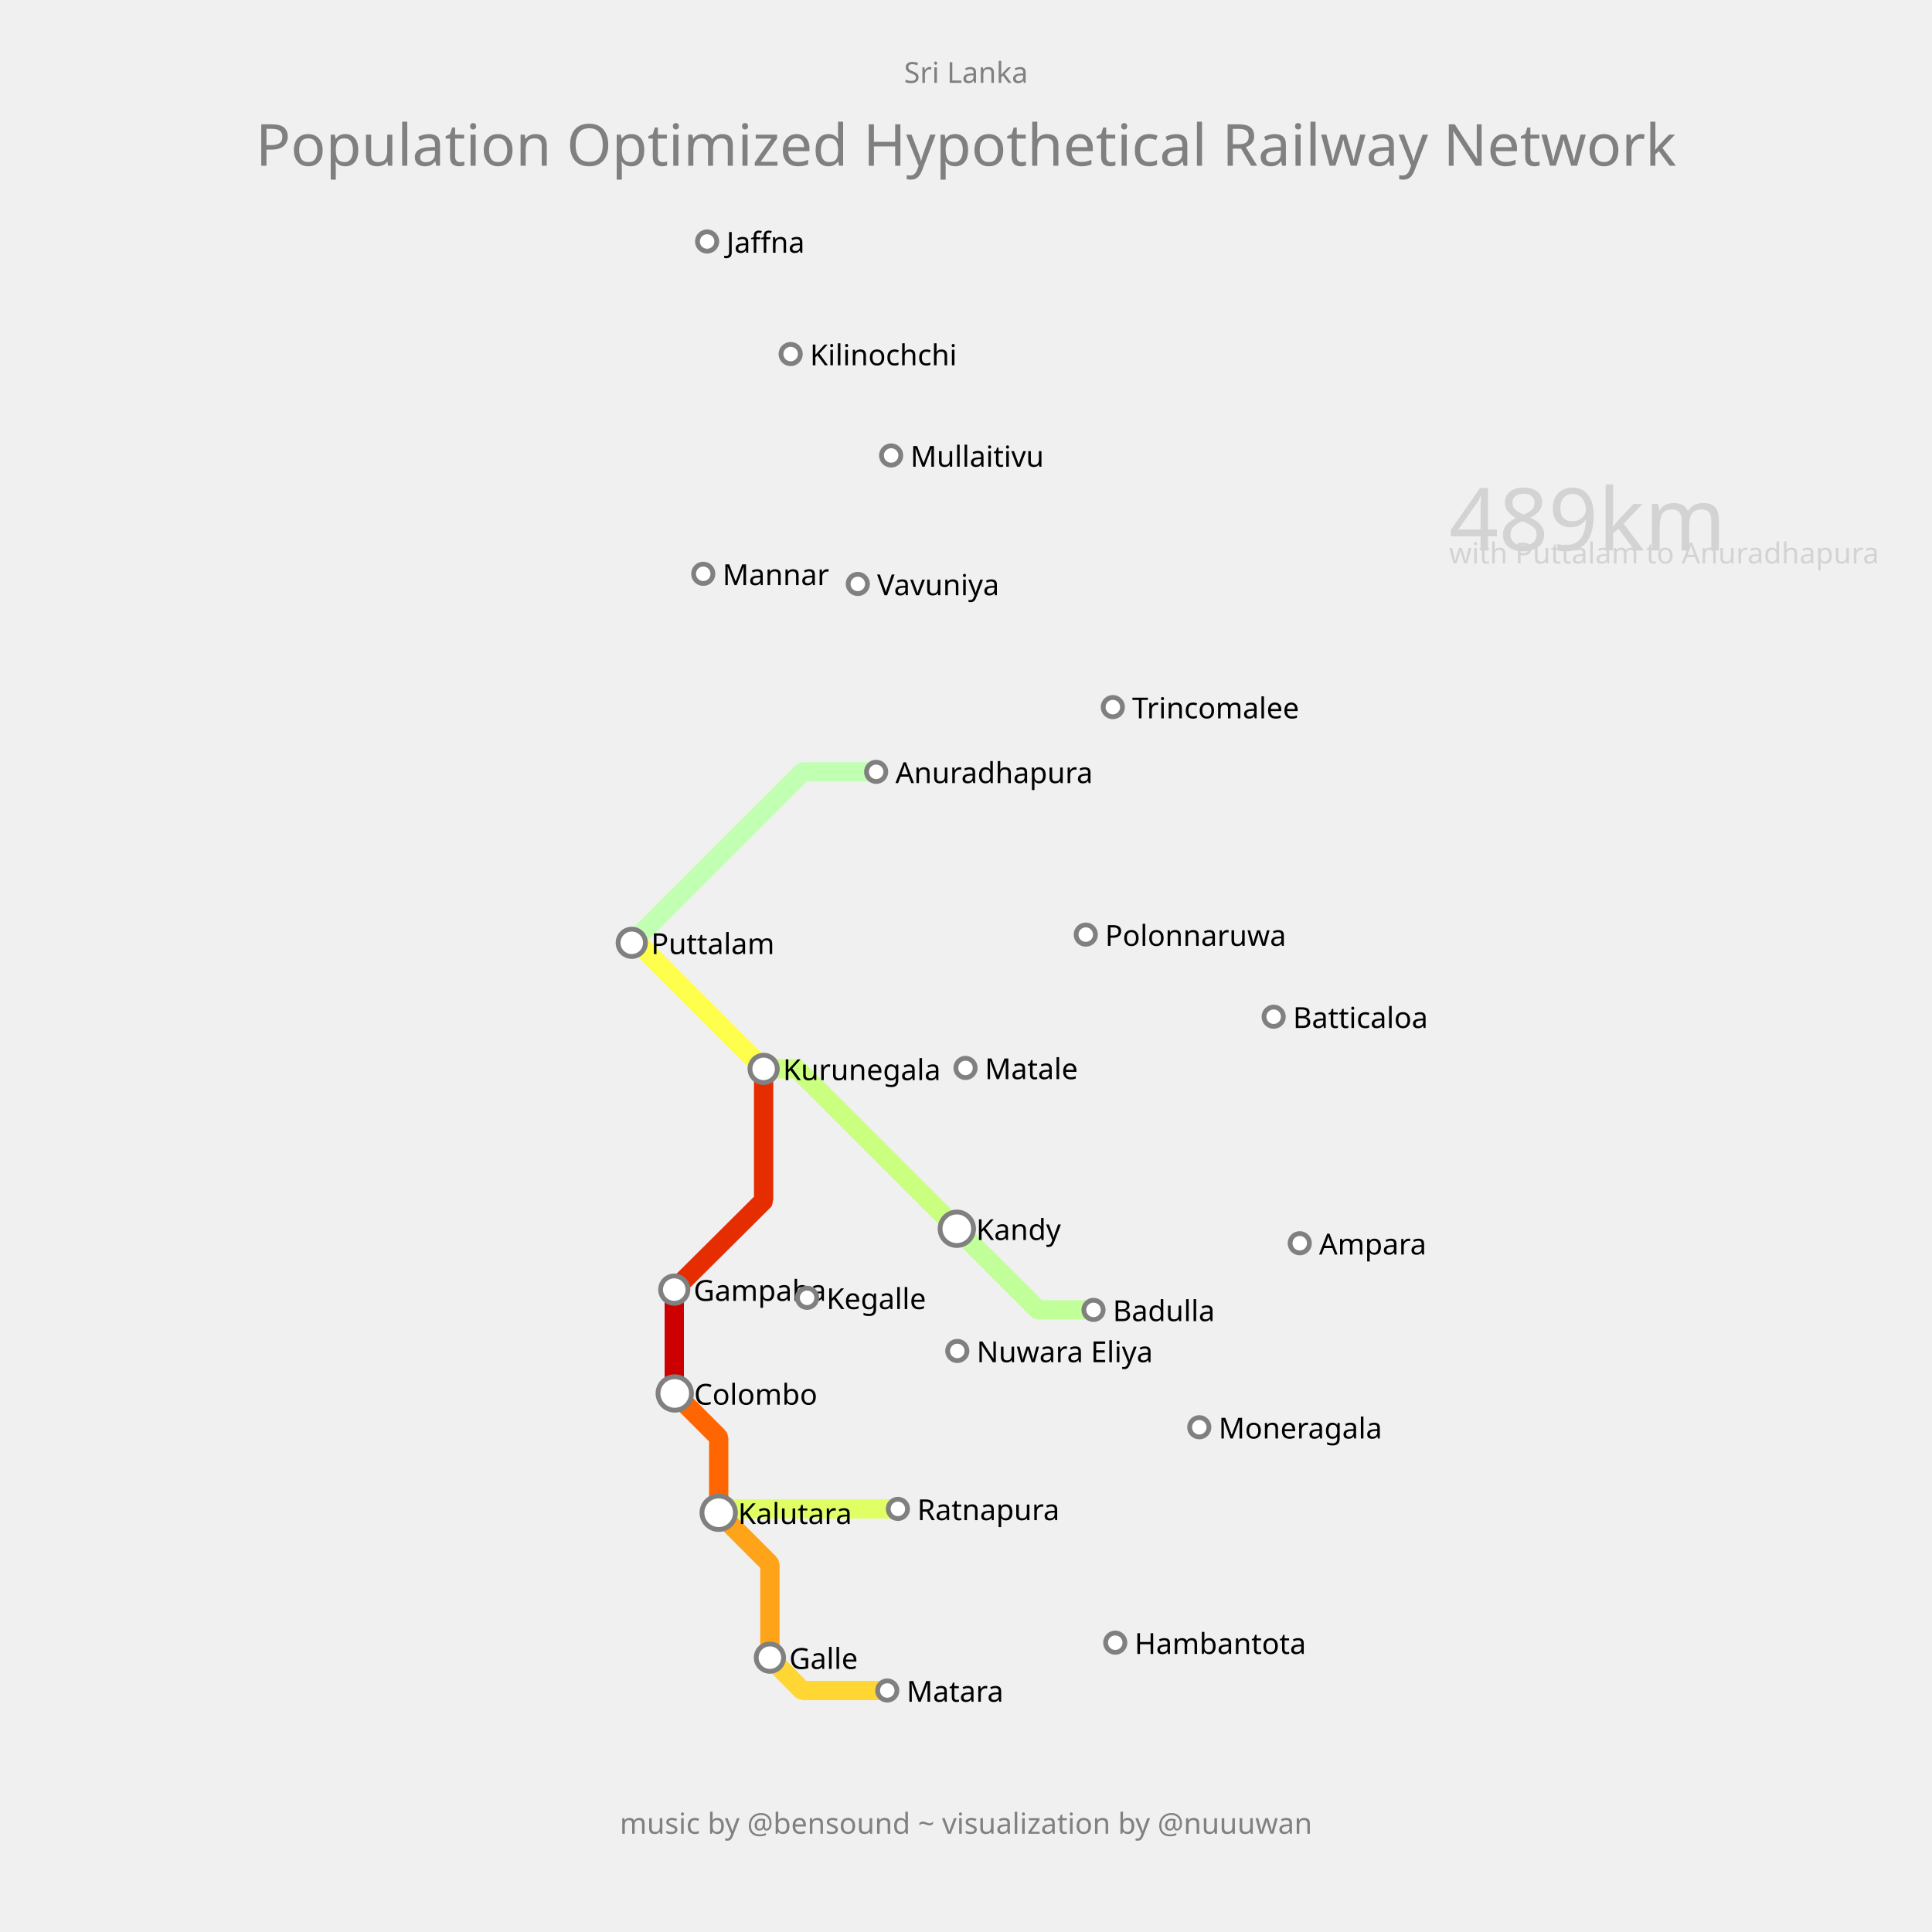
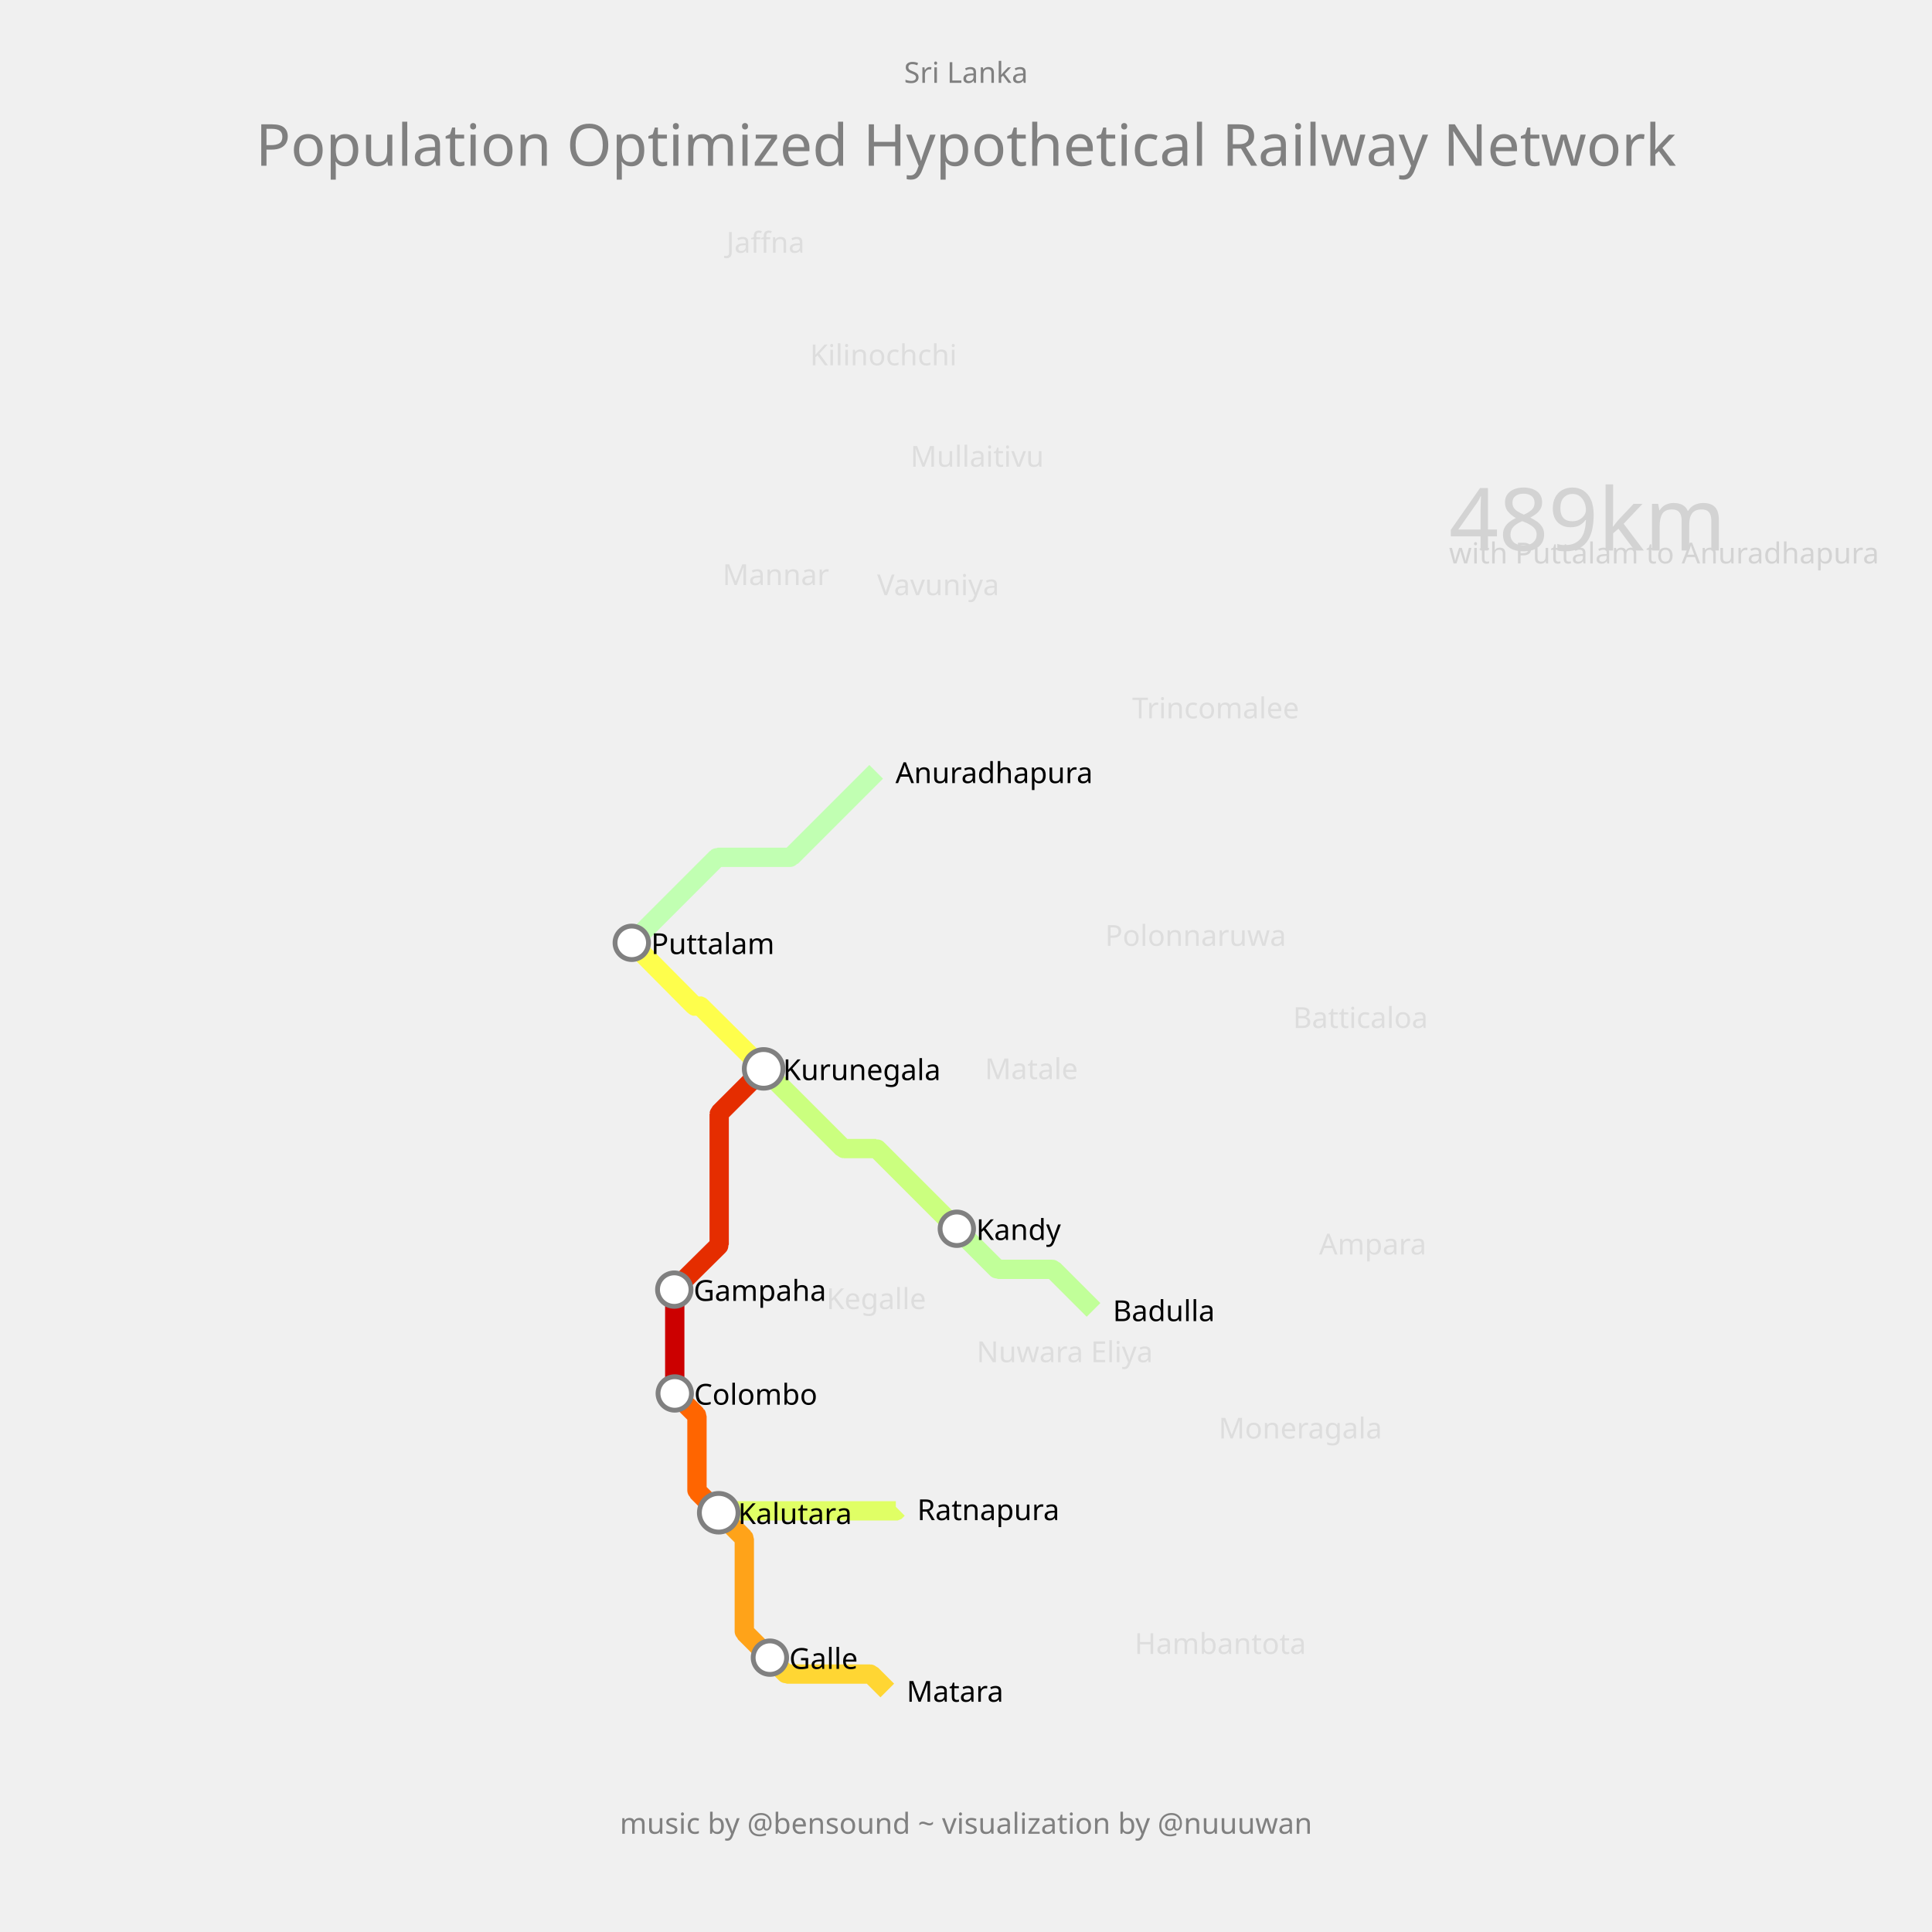
<svg xmlns="http://www.w3.org/2000/svg" width="4000" height="4000" padding="500">
  <text x="2000.0" y="125.0" fill="gray" stroke="none" font-size="60" font-family="p22" text-anchor="middle" dominant-baseline="hanging">Sri Lanka</text>
  <text x="2000.0" y="250.0" fill="gray" stroke="none" font-size="120" font-family="p22" text-anchor="middle" dominant-baseline="hanging">Population Optimized Hypothetical Railway Network</text>
  <text x="2000.0" y="3750.0" fill="gray" stroke="none" font-size="60" font-family="p22" text-anchor="middle" dominant-baseline="hanging">music by @bensound ~ visualization by @nuuuwan</text>
  <text x="3000.0" y="1000.0" fill="lightgrey" stroke="none" font-size="180" font-family="p22" text-anchor="start" dominant-baseline="hanging">489km</text>
  <text x="3000.0" y="1120.0" fill="lightgrey" stroke="none" font-size="60" font-family="p22" text-anchor="start" dominant-baseline="hanging">with Puttalam to Anuradhapura</text>
-   <path fill="none" stroke="#c1ffb2" stroke-width="40" stroke-opacity="1" d="M 1308.0,1952.0 L 1660.939,1599.061 C 1660.943,1599.057 1663.495,1598.0 1663.5,1598.0 L 1814.0,1598.0" />
-   <path fill="none" stroke="#c1ff99" stroke-width="40" stroke-opacity="1" d="M 1981.0,2544.0 L 2147.939,2710.939 C 2147.943,2710.943 2150.495,2712.0 2150.5,2712.0 L 2264.0,2712.0" />
-   <path fill="none" stroke="#cbff7f" stroke-width="40" stroke-opacity="1" d="M 1981.0,2544.0 L 1651.061,2214.061 C 1651.057,2214.057 1648.505,2213.0 1648.5,2213.0 L 1581.0,2213.0" />
-   <path fill="none" stroke="#e0ff65" stroke-width="40" stroke-opacity="1" d="M 1488.0,3132.0 L 1495.6,3124.4 C 1495.601,3124.399 1496.564,3124.0 1496.566,3124.0 L 1859.0,3124.0" />
-   <path fill="none" stroke="#fefe4c" stroke-width="40" stroke-opacity="1" d="M 1581.0,2213.0 L 1320.424,1952.424 C 1320.423,1952.423 1319.402,1952.0 1319.4,1952.0 L 1308.0,1952.0" />
-   <path fill="none" stroke="#ffd633" stroke-width="40" stroke-opacity="1" d="M 1594.0,3432.0 L 1659.947,3498.932 C 1659.951,3498.935 1662.495,3500.0 1662.5,3500.0 L 1837.0,3500.0" />
-   <path fill="none" stroke="#ffa319" stroke-width="40" stroke-opacity="1" d="M 1488.0,3132.0 L 1592.939,3236.939 C 1592.943,3236.943 1594.0,3239.495 1594.0,3239.5 L 1594.0,3432.0" />
-   <path fill="none" stroke="#ff6500" stroke-width="40" stroke-opacity="1" d="M 1397.0,2885.0 L 1486.939,2974.939 C 1486.943,2974.943 1488.0,2977.495 1488.0,2977.5 L 1488.0,3132.0" />
-   <path fill="none" stroke="#e52d00" stroke-width="40" stroke-opacity="1" d="M 1396.0,2670.0 L 1579.936,2487.058 C 1579.94,2487.054 1581.0,2484.505 1581.0,2484.5 L 1581.0,2213.0" />
-   <path fill="none" stroke="#cc0000" stroke-width="40" stroke-opacity="1" d="M 1397.0,2885.0 L 1396.05,2884.05 C 1396.05,2884.05 1396.0,2883.93 1396.0,2883.929 L 1396.0,2670.0" />
+   <path fill="none" stroke="#c1ffb2" stroke-width="40" stroke-opacity="1" d="M 1308.0,1952.0 L 1483.939,1776.061 C 1483.943,1776.057 1486.495,1775.0 1486.5,1775.0 L 1635.5,1775.0 C 1635.505,1775.0 1638.057,1773.943 1638.061,1773.939 L 1814.0,1598.0" />
+   <path fill="none" stroke="#c1ff99" stroke-width="40" stroke-opacity="1" d="M 1981.0,2544.0 L 2063.939,2626.939 C 2063.943,2626.943 2066.495,2628.0 2066.5,2628.0 L 2178.5,2628.0 C 2178.505,2628.0 2181.057,2629.057 2181.061,2629.061 L 2264.0,2712.0" />
+   <path fill="none" stroke="#cbff7f" stroke-width="40" stroke-opacity="1" d="M 1981.0,2544.0 L 1816.061,2379.061 C 1816.057,2379.057 1813.505,2378.0 1813.5,2378.0 L 1747.5,2378.0 C 1747.495,2378.0 1744.943,2376.943 1744.939,2376.939 L 1581.0,2213.0" />
+   <path fill="none" stroke="#e0ff65" stroke-width="40" stroke-opacity="1" d="M 1488.0,3132.0 L 1491.8,3128.2 C 1491.801,3128.199 1492.282,3128.0 1492.283,3128.0 L 1854.717,3128.0 C 1854.718,3128.0 1855.199,3127.801 1855.2,3127.8 L 1859.0,3124.0" />
+   <path fill="none" stroke="#fefe4c" stroke-width="40" stroke-opacity="1" d="M 1581.0,2213.0 L 1450.426,2083.423 C 1450.424,2083.421 1449.402,2083.0 1449.4,2083.0 L 1438.57,2083.0 C 1438.568,2083.0 1437.6,2082.597 1437.598,2082.595 L 1308.0,1952.0" />
+   <path fill="none" stroke="#ffd633" stroke-width="40" stroke-opacity="1" d="M 1594.0,3432.0 L 1626.939,3464.939 C 1626.943,3464.943 1629.495,3466.0 1629.5,3466.0 L 1801.5,3466.0 C 1801.505,3466.0 1804.057,3467.057 1804.061,3467.061 L 1837.0,3500.0" />
+   <path fill="none" stroke="#ffa319" stroke-width="40" stroke-opacity="1" d="M 1488.0,3132.0 L 1539.939,3183.939 C 1539.943,3183.943 1541.0,3186.495 1541.0,3186.5 L 1541.0,3377.5 C 1541.0,3377.505 1542.057,3380.057 1542.061,3380.061 L 1594.0,3432.0" />
+   <path fill="none" stroke="#ff6500" stroke-width="40" stroke-opacity="1" d="M 1397.0,2885.0 L 1441.939,2929.939 C 1441.943,2929.943 1443.0,2932.495 1443.0,2932.5 L 1443.0,3085.5 C 1443.0,3085.505 1444.057,3088.057 1444.061,3088.061 L 1488.0,3132.0" />
+   <path fill="none" stroke="#e52d00" stroke-width="40" stroke-opacity="1" d="M 1396.0,2670.0 L 1487.934,2579.055 C 1487.937,2579.051 1489.0,2576.505 1489.0,2576.5 L 1489.0,2306.5 C 1489.0,2306.495 1490.057,2303.943 1490.061,2303.939 L 1581.0,2213.0" />
+   <path fill="none" stroke="#cc0000" stroke-width="40" stroke-opacity="1" d="M 1397.0,2885.0 L 1397.0,2671.071 C 1397.0,2671.07 1396.95,2670.95 1396.95,2670.95 L 1396.0,2670.0" />
  <g>
    <circle r="34.641" fill="white" stroke="gray" stroke-width="10.0" cx="1397" cy="2885" />
    <text fill="black" stroke="none" font-size="60" font-family="p22" font-weight="100" text-anchor="start" dominant-baseline="central" x="1437" y="2885">Colombo</text>
  </g>
  <g>
-     <circle r="28.284" fill="white" stroke="gray" stroke-width="10.0" cx="1396" cy="2670" />
+     <circle r="34.641" fill="white" stroke="gray" stroke-width="10.0" cx="1396" cy="2670" />
    <text fill="black" stroke="none" font-size="60" font-family="p22" font-weight="100" text-anchor="start" dominant-baseline="central" x="1436" y="2670">Gampaha</text>
  </g>
  <g>
-     <circle r="34.641" fill="white" stroke="gray" stroke-width="10.0" cx="1488" cy="3132" />
+     <circle r="40.0" fill="white" stroke="gray" stroke-width="10.0" cx="1488" cy="3132" />
    <text fill="black" stroke="none" font-size="60" font-family="p22" font-weight="100" text-anchor="start" dominant-baseline="central" x="1528" y="3132">Kalutara</text>
  </g>
  <g>
    <circle r="34.641" fill="white" stroke="gray" stroke-width="10.0" cx="1981" cy="2544" />
    <text fill="black" stroke="none" font-size="60" font-family="p22" font-weight="100" text-anchor="start" dominant-baseline="central" x="2021" y="2544">Kandy</text>
  </g>
  <g>
-     <circle r="20.0" fill="white" stroke="gray" stroke-width="10.0" cx="1999" cy="2211" />
-     <text fill="black" stroke="none" font-size="60" font-family="p22" font-weight="100" text-anchor="start" dominant-baseline="central" x="2039" y="2211">Matale</text>
+     <text fill="#ddd" stroke="none" font-size="60" font-family="p22" font-weight="100" text-anchor="start" dominant-baseline="central" x="2039" y="2211">Matale</text>
  </g>
  <g>
-     <circle r="20.0" fill="white" stroke="gray" stroke-width="10.0" cx="1982" cy="2797" />
-     <text fill="black" stroke="none" font-size="60" font-family="p22" font-weight="100" text-anchor="start" dominant-baseline="central" x="2022" y="2797">Nuwara Eliya</text>
+     <text fill="#ddd" stroke="none" font-size="60" font-family="p22" font-weight="100" text-anchor="start" dominant-baseline="central" x="2022" y="2797">Nuwara Eliya</text>
  </g>
  <g>
-     <circle r="28.284" fill="white" stroke="gray" stroke-width="10.0" cx="1594" cy="3432" />
+     <circle r="34.641" fill="white" stroke="gray" stroke-width="10.0" cx="1594" cy="3432" />
    <text fill="black" stroke="none" font-size="60" font-family="p22" font-weight="100" text-anchor="start" dominant-baseline="central" x="1634" y="3432">Galle</text>
  </g>
  <g>
-     <circle r="20.0" fill="white" stroke="gray" stroke-width="10.0" cx="1837" cy="3500" />
    <text fill="black" stroke="none" font-size="60" font-family="p22" font-weight="100" text-anchor="start" dominant-baseline="central" x="1877" y="3500">Matara</text>
  </g>
  <g>
-     <circle r="20.0" fill="white" stroke="gray" stroke-width="10.0" cx="2309" cy="3401" />
-     <text fill="black" stroke="none" font-size="60" font-family="p22" font-weight="100" text-anchor="start" dominant-baseline="central" x="2349" y="3401">Hambantota</text>
+     <text fill="#ddd" stroke="none" font-size="60" font-family="p22" font-weight="100" text-anchor="start" dominant-baseline="central" x="2349" y="3401">Hambantota</text>
  </g>
  <g>
-     <circle r="20.0" fill="white" stroke="gray" stroke-width="10.0" cx="1464" cy="500" />
-     <text fill="black" stroke="none" font-size="60" font-family="p22" font-weight="100" text-anchor="start" dominant-baseline="central" x="1504" y="500">Jaffna</text>
+     <text fill="#ddd" stroke="none" font-size="60" font-family="p22" font-weight="100" text-anchor="start" dominant-baseline="central" x="1504" y="500">Jaffna</text>
  </g>
  <g>
-     <circle r="20.0" fill="white" stroke="gray" stroke-width="10.0" cx="1456" cy="1188" />
-     <text fill="black" stroke="none" font-size="60" font-family="p22" font-weight="100" text-anchor="start" dominant-baseline="central" x="1496" y="1188">Mannar</text>
+     <text fill="#ddd" stroke="none" font-size="60" font-family="p22" font-weight="100" text-anchor="start" dominant-baseline="central" x="1496" y="1188">Mannar</text>
  </g>
  <g>
-     <circle r="20.0" fill="white" stroke="gray" stroke-width="10.0" cx="1776" cy="1209" />
-     <text fill="black" stroke="none" font-size="60" font-family="p22" font-weight="100" text-anchor="start" dominant-baseline="central" x="1816" y="1209">Vavuniya</text>
+     <text fill="#ddd" stroke="none" font-size="60" font-family="p22" font-weight="100" text-anchor="start" dominant-baseline="central" x="1816" y="1209">Vavuniya</text>
  </g>
  <g>
-     <circle r="20.0" fill="white" stroke="gray" stroke-width="10.0" cx="1845" cy="943" />
-     <text fill="black" stroke="none" font-size="60" font-family="p22" font-weight="100" text-anchor="start" dominant-baseline="central" x="1885" y="943">Mullaitivu</text>
+     <text fill="#ddd" stroke="none" font-size="60" font-family="p22" font-weight="100" text-anchor="start" dominant-baseline="central" x="1885" y="943">Mullaitivu</text>
  </g>
  <g>
-     <circle r="20.0" fill="white" stroke="gray" stroke-width="10.0" cx="1637" cy="733" />
-     <text fill="black" stroke="none" font-size="60" font-family="p22" font-weight="100" text-anchor="start" dominant-baseline="central" x="1677" y="733">Kilinochchi</text>
+     <text fill="#ddd" stroke="none" font-size="60" font-family="p22" font-weight="100" text-anchor="start" dominant-baseline="central" x="1677" y="733">Kilinochchi</text>
  </g>
  <g>
-     <circle r="20.0" fill="white" stroke="gray" stroke-width="10.0" cx="2637" cy="2105" />
-     <text fill="black" stroke="none" font-size="60" font-family="p22" font-weight="100" text-anchor="start" dominant-baseline="central" x="2677" y="2105">Batticaloa</text>
+     <text fill="#ddd" stroke="none" font-size="60" font-family="p22" font-weight="100" text-anchor="start" dominant-baseline="central" x="2677" y="2105">Batticaloa</text>
  </g>
  <g>
-     <circle r="20.0" fill="white" stroke="gray" stroke-width="10.0" cx="2691" cy="2574" />
-     <text fill="black" stroke="none" font-size="60" font-family="p22" font-weight="100" text-anchor="start" dominant-baseline="central" x="2731" y="2574">Ampara</text>
+     <text fill="#ddd" stroke="none" font-size="60" font-family="p22" font-weight="100" text-anchor="start" dominant-baseline="central" x="2731" y="2574">Ampara</text>
  </g>
  <g>
-     <circle r="20.0" fill="white" stroke="gray" stroke-width="10.0" cx="2304" cy="1464" />
-     <text fill="black" stroke="none" font-size="60" font-family="p22" font-weight="100" text-anchor="start" dominant-baseline="central" x="2344" y="1464">Trincomalee</text>
+     <text fill="#ddd" stroke="none" font-size="60" font-family="p22" font-weight="100" text-anchor="start" dominant-baseline="central" x="2344" y="1464">Trincomalee</text>
  </g>
  <g>
-     <circle r="28.284" fill="white" stroke="gray" stroke-width="10.0" cx="1581" cy="2213" />
+     <circle r="40.0" fill="white" stroke="gray" stroke-width="10.0" cx="1581" cy="2213" />
    <text fill="black" stroke="none" font-size="60" font-family="p22" font-weight="100" text-anchor="start" dominant-baseline="central" x="1621" y="2213">Kurunegala</text>
  </g>
  <g>
-     <circle r="28.284" fill="white" stroke="gray" stroke-width="10.0" cx="1308" cy="1952" />
+     <circle r="34.641" fill="white" stroke="gray" stroke-width="10.0" cx="1308" cy="1952" />
    <text fill="black" stroke="none" font-size="60" font-family="p22" font-weight="100" text-anchor="start" dominant-baseline="central" x="1348" y="1952">Puttalam</text>
  </g>
  <g>
-     <circle r="20.0" fill="white" stroke="gray" stroke-width="10.0" cx="1814" cy="1598" />
    <text fill="black" stroke="none" font-size="60" font-family="p22" font-weight="100" text-anchor="start" dominant-baseline="central" x="1854" y="1598">Anuradhapura</text>
  </g>
  <g>
-     <circle r="20.0" fill="white" stroke="gray" stroke-width="10.0" cx="2248" cy="1935" />
-     <text fill="black" stroke="none" font-size="60" font-family="p22" font-weight="100" text-anchor="start" dominant-baseline="central" x="2288" y="1935">Polonnaruwa</text>
+     <text fill="#ddd" stroke="none" font-size="60" font-family="p22" font-weight="100" text-anchor="start" dominant-baseline="central" x="2288" y="1935">Polonnaruwa</text>
  </g>
  <g>
-     <circle r="20.0" fill="white" stroke="gray" stroke-width="10.0" cx="2264" cy="2712" />
    <text fill="black" stroke="none" font-size="60" font-family="p22" font-weight="100" text-anchor="start" dominant-baseline="central" x="2304" y="2712">Badulla</text>
  </g>
  <g>
-     <circle r="20.0" fill="white" stroke="gray" stroke-width="10.0" cx="2483" cy="2955" />
-     <text fill="black" stroke="none" font-size="60" font-family="p22" font-weight="100" text-anchor="start" dominant-baseline="central" x="2523" y="2955">Moneragala</text>
+     <text fill="#ddd" stroke="none" font-size="60" font-family="p22" font-weight="100" text-anchor="start" dominant-baseline="central" x="2523" y="2955">Moneragala</text>
  </g>
  <g>
-     <circle r="20.0" fill="white" stroke="gray" stroke-width="10.0" cx="1859" cy="3124" />
    <text fill="black" stroke="none" font-size="60" font-family="p22" font-weight="100" text-anchor="start" dominant-baseline="central" x="1899" y="3124">Ratnapura</text>
  </g>
  <g>
-     <circle r="20.0" fill="white" stroke="gray" stroke-width="10.0" cx="1671" cy="2687" />
-     <text fill="black" stroke="none" font-size="60" font-family="p22" font-weight="100" text-anchor="start" dominant-baseline="central" x="1711" y="2687">Kegalle</text>
+     <text fill="#ddd" stroke="none" font-size="60" font-family="p22" font-weight="100" text-anchor="start" dominant-baseline="central" x="1711" y="2687">Kegalle</text>
  </g>
</svg>
